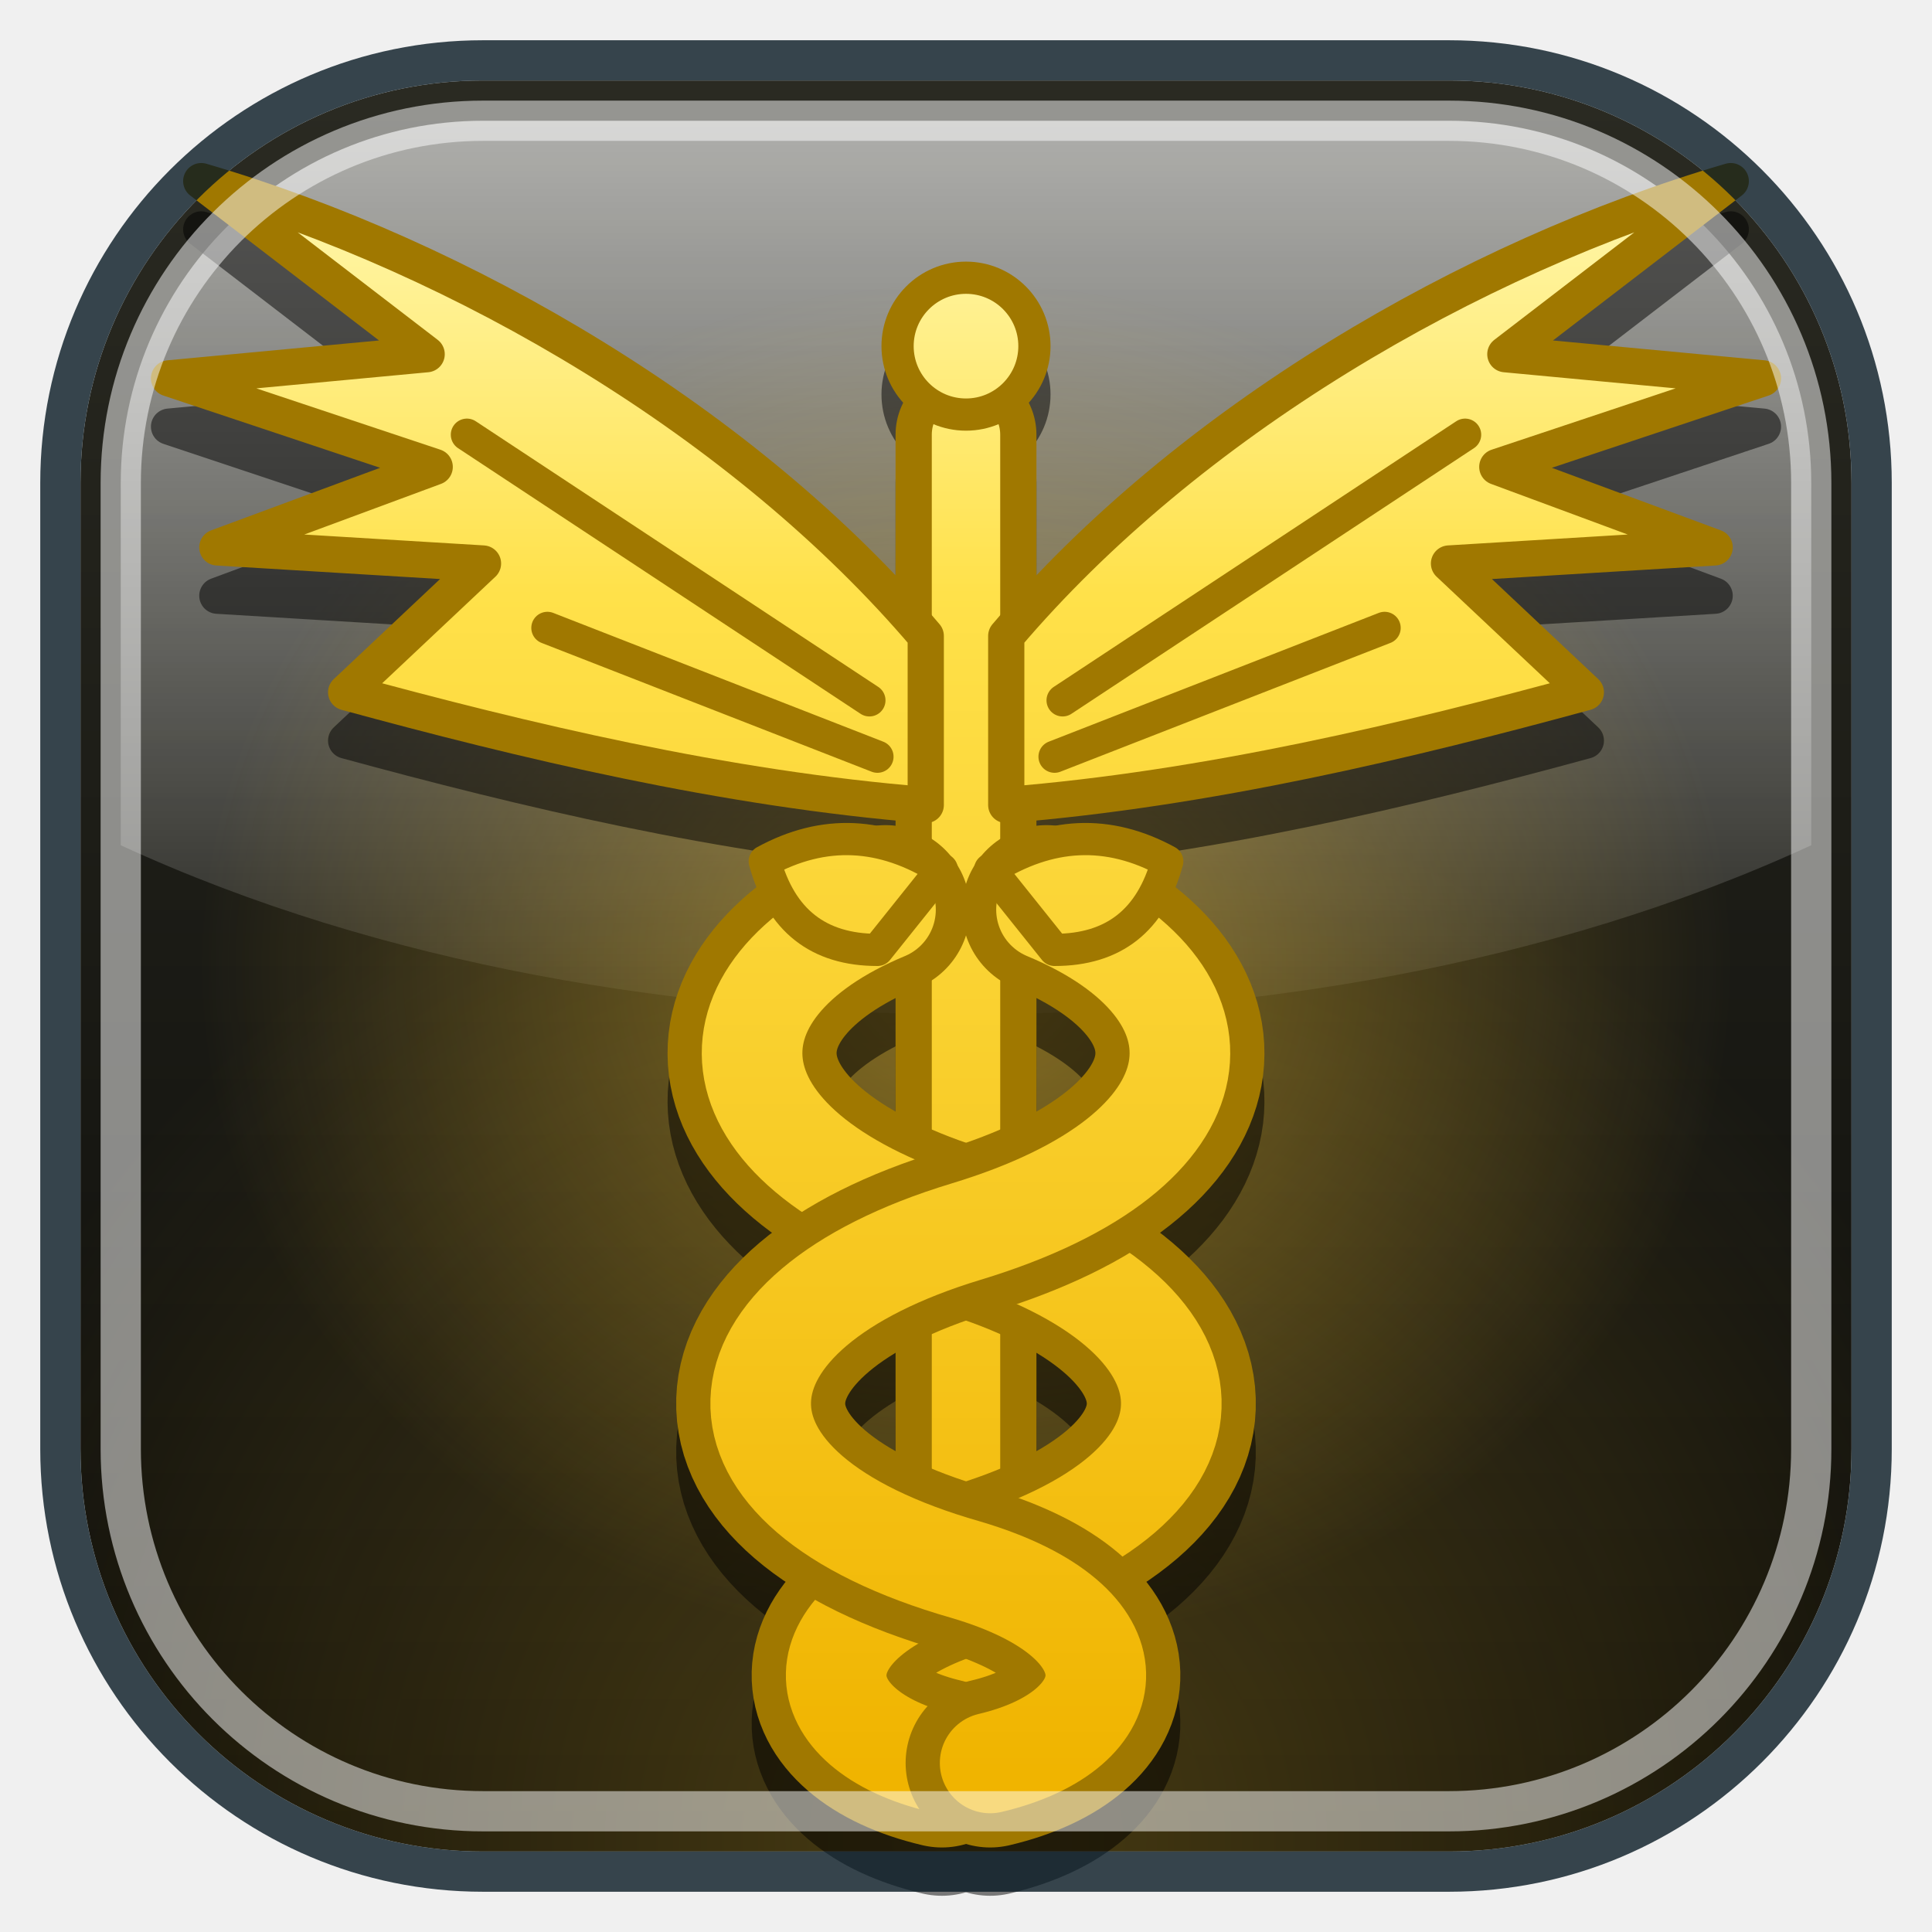
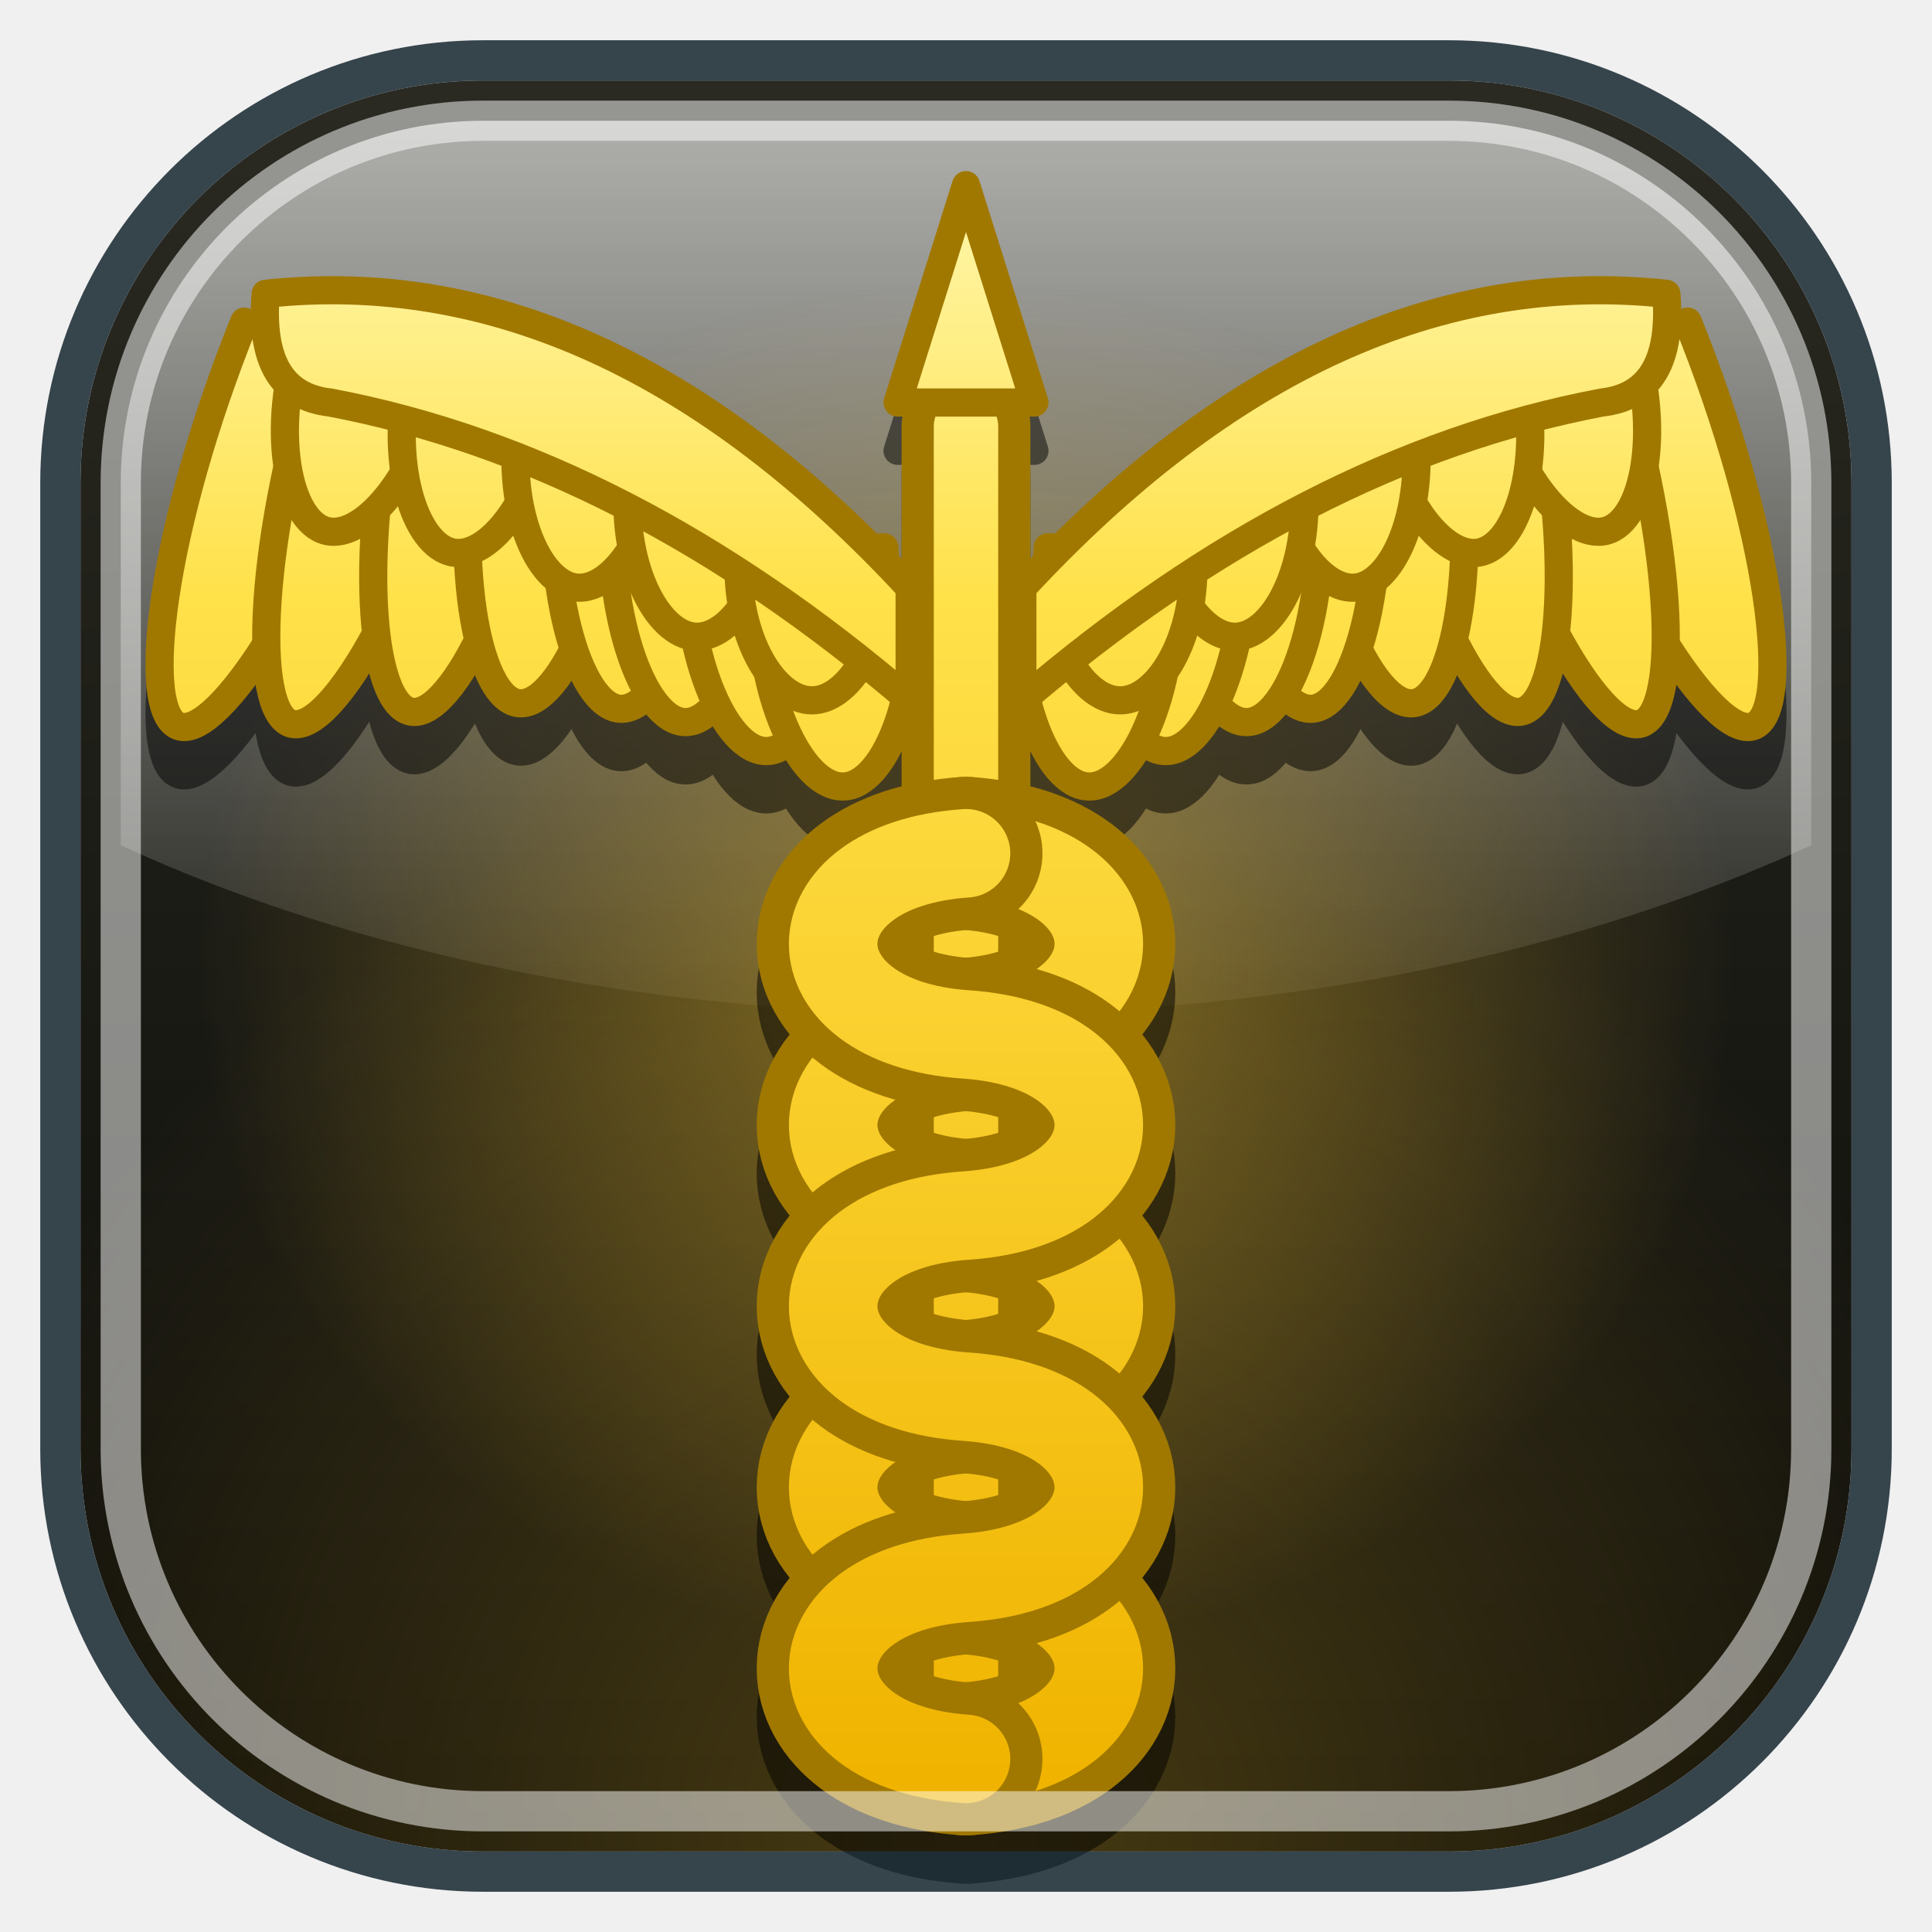
<svg xmlns="http://www.w3.org/2000/svg" width="48" height="48" viewBox="0 0 48 48">
  <defs>
    <linearGradient id="hermes-body" x1="0" y1="0" x2="0" y2="1">
      <stop offset="0" stop-color="#2a2a22" />
      <stop offset="1" stop-color="#0b0b08" />
    </linearGradient>
    <radialGradient id="hermes-glow" cx=".5" cy="1" r=".62">
      <stop offset="0" stop-color="#ffcc33" stop-opacity=".25" />
      <stop offset="1" stop-color="#ffcc33" stop-opacity="0" />
    </radialGradient>
    <linearGradient id="hermes-gloss" x1="0" y1="0" x2="0" y2="1">
      <stop offset="0" stop-color="#fff" stop-opacity=".62" />
      <stop offset="1" stop-color="#fff" stop-opacity=".06" />
    </linearGradient>
    <linearGradient id="hermes-gold" gradientUnits="userSpaceOnUse" x1="0" y1="5" x2="0" y2="44">
      <stop offset="0" stop-color="#fff6a8" />
      <stop offset=".25" stop-color="#ffe14a" />
      <stop offset="1" stop-color="#f0b400" />
    </linearGradient>
    <radialGradient id="hermes-warm" cx=".5" cy=".5" r=".5">
      <stop offset="0" stop-color="#ffcc33" stop-opacity=".45" />
      <stop offset="1" stop-color="#ffcc33" stop-opacity="0" />
    </radialGradient>
  </defs>
  <rect x="2" y="2" width="44" height="44" rx="10" fill="url(#hermes-body)" />
  <rect x="2" y="2" width="44" height="44" rx="10" fill="url(#hermes-glow)" />
  <path d="M3 12a9 9 0 0 1 9-9h24a9 9 0 0 1 9 9v9c-6.5 3-14 4.2-21 4.2S9.5 24 3 21z" fill="url(#hermes-gloss)" />
  <ellipse cx="24" cy="24" rx="19" ry="17" fill="url(#hermes-warm)" />
  <g transform="translate(0 1.2)" opacity=".5">
-     <rect x="22.7" y="9.5" width="2.6" height="35" rx="1.3" fill="#000" stroke="#000" stroke-width=".9" />
-     <g fill="#000" stroke="#000" stroke-width=".9" stroke-linejoin="round">
-       <path d="M23 15.8C18.5 10.5 11.5 6.4 5 4.5L10.6 8.8L4.2 9.4L10.8 11.6L5.4 13.6L12 14L8.6 17.2C13 18.4 18 19.6 23 20Z" />
-       <path d="M23 15.8C18.5 10.5 11.5 6.4 5 4.5L10.6 8.8L4.2 9.4L10.8 11.6L5.4 13.6L12 14L8.6 17.2C13 18.4 18 19.6 23 20Z" transform="translate(48 0) scale(-1 1)" />
+     <rect x="22.8" y="9.4" width="2.4" height="35" rx="1.2" fill="#000" stroke="#000" stroke-width=".8" />
+     <path d="M24 4.6L25.7 10H22.3Z" fill="#000" stroke="#000" stroke-width=".7" stroke-linejoin="round" />
+     <path d="M24 21.2C28.4 21.5 28.4 25.4 24 25.7C19.6 26.0 19.6 29.9 24 30.2C28.4 30.5 28.4 34.4 24 34.7C19.6 35.0 19.6 38.9 24 39.2C28.4 39.5 28.4 43.4 24 43.7" fill="none" stroke="#000" stroke-width="3.8" stroke-linecap="round" />
+     <path d="M24 21.2C28.4 21.5 28.4 25.4 24 25.7C19.6 26.0 19.6 29.9 24 30.2C28.4 30.5 28.4 34.4 24 34.7C19.6 35.0 19.6 38.9 24 39.2C28.4 39.5 28.4 43.4 24 43.7" fill="none" stroke="#000" stroke-width="2.2" stroke-linecap="round" />
+     <path d="M24 21.2C19.6 21.5 19.6 25.4 24 25.7C28.4 26.0 28.4 29.9 24 30.2C19.6 30.5 19.6 34.4 24 34.7C28.4 35.0 28.4 38.9 24 39.2C19.6 39.5 19.6 43.4 24 43.7" fill="none" stroke="#000" stroke-width="3.8" stroke-linecap="round" />
+     <path d="M24 21.2C19.6 21.5 19.6 25.4 24 25.7C28.4 26.0 28.4 29.9 24 30.2C19.6 30.5 19.6 34.4 24 34.7C28.4 35.0 28.4 38.9 24 39.2C19.6 39.5 19.6 43.4 24 43.7" fill="none" stroke="#000" stroke-width="2.2" stroke-linecap="round" />
+     <g fill="#000" stroke="#000" stroke-width="0.7" stroke-linejoin="round">
+       <path d="M6.07 7.99C4.01 13.09 3.45 17.68 4.44 18.04C5.42 18.40 7.94 14.52 9.64 9.29Z" />
+       <path d="M8.01 8.42C6.40 13.33 6.24 17.69 7.24 17.98C8.25 18.26 10.42 14.49 11.66 9.46Z" />
+       <path d="M9.94 9.07C8.87 13.57 9.18 17.48 10.21 17.68C11.23 17.88 12.98 14.37 13.67 9.80Z" />
+       <path d="M11.90 9.90C11.21 13.91 11.84 17.34 12.88 17.47C13.92 17.60 15.36 14.42 15.67 10.36Z" />
+       <path d="M13.86 10.92C13.48 14.53 14.37 17.55 15.41 17.61C16.46 17.66 17.66 14.75 17.66 11.11Z" />
+       <path d="M15.23 11.91C14.98 15.21 15.98 17.92 17.02 17.94C18.07 17.96 19.16 15.28 19.03 11.98Z" />
+       <path d="M17.05 13.10C16.92 16.18 18.00 18.68 19.05 18.66C20.09 18.64 21.10 16.11 20.85 13.03Z" />
+       <path d="M18.88 14.41C18.79 17.28 19.91 19.58 20.96 19.54C22.00 19.51 22.96 17.13 22.67 14.28Z" />
+       <path d="M7.48 8.29C6.69 10.70 7.15 12.95 8.11 13.19C9.07 13.43 10.53 11.66 10.97 9.16Z" />
+       <path d="M10.18 9.10C9.63 11.46 10.29 13.57 11.27 13.73C12.25 13.88 13.54 12.08 13.74 9.66Z" />
+       <path d="M12.90 10.26C12.52 12.54 13.34 14.51 14.33 14.60C15.32 14.68 16.47 12.89 16.49 10.57Z" />
+       <path d="M15.63 11.76C15.38 13.95 16.30 15.78 17.29 15.82C18.28 15.85 19.33 14.09 19.23 11.88Z" />
+       <path d="M18.37 13.60C18.19 15.69 19.18 17.40 20.17 17.40C21.16 17.40 22.15 15.69 21.97 13.60Z" />
+       <path d="M22.6 17.4L22.6 14.6Q15 6.4 6.6 7.3Q6.4 9.8 8.2 10.0Q15.6 11.4 22.6 17.4Z" />
    </g>
-     <circle cx="24" cy="8.6" r="1.7" fill="#000" stroke="#000" stroke-width=".8" />
    <g transform="translate(48 0) scale(-1 1)">
-       <path d="M26 22.6C30.8 24.6 30.6 28.6 24 30.6C17.4 32.6 17 37 24 39C28.4 40.3 28 43 24.6 43.8" fill="none" stroke="#000" stroke-width="4.2" stroke-linecap="round" />
-       <path d="M26 22.6C30.8 24.6 30.6 28.6 24 30.6C17.4 32.6 17 37 24 39C28.4 40.3 28 43 24.6 43.8" fill="none" stroke="#000" stroke-width="2.5" stroke-linecap="round" />
-       <path d="M24.6 21.6Q26.8 20.2 29 21.4Q28.4 23.6 26.2 23.6Z" fill="#000" stroke="#000" stroke-width=".8" stroke-linejoin="round" />
-     </g>
-     <g>
-       <path d="M26 22.6C30.8 24.6 30.6 28.6 24 30.6C17.4 32.6 17 37 24 39C28.4 40.3 28 43 24.6 43.8" fill="none" stroke="#000" stroke-width="4.2" stroke-linecap="round" />
-       <path d="M26 22.6C30.8 24.6 30.6 28.6 24 30.6C17.4 32.6 17 37 24 39C28.4 40.3 28 43 24.6 43.8" fill="none" stroke="#000" stroke-width="2.5" stroke-linecap="round" />
-       <path d="M24.6 21.6Q26.8 20.2 29 21.4Q28.4 23.6 26.2 23.6Z" fill="#000" stroke="#000" stroke-width=".8" stroke-linejoin="round" />
+       <g fill="#000" stroke="#000" stroke-width="0.7" stroke-linejoin="round">
+         <path d="M6.07 7.99C4.01 13.09 3.45 17.68 4.44 18.04C5.42 18.40 7.94 14.52 9.64 9.29Z" />
+         <path d="M8.01 8.42C6.40 13.33 6.24 17.69 7.24 17.98C8.25 18.26 10.42 14.49 11.66 9.46Z" />
+         <path d="M9.94 9.07C8.87 13.57 9.18 17.48 10.21 17.68C11.23 17.88 12.98 14.37 13.67 9.80Z" />
+         <path d="M11.90 9.90C11.21 13.91 11.84 17.34 12.88 17.47C13.92 17.60 15.36 14.42 15.67 10.36Z" />
+         <path d="M13.86 10.92C13.48 14.53 14.37 17.55 15.41 17.61C16.46 17.66 17.66 14.75 17.66 11.11Z" />
+         <path d="M15.23 11.91C14.98 15.21 15.98 17.92 17.02 17.94C18.07 17.96 19.16 15.28 19.03 11.98Z" />
+         <path d="M17.05 13.10C16.92 16.18 18.00 18.68 19.05 18.66C20.09 18.64 21.10 16.11 20.85 13.03Z" />
+         <path d="M18.88 14.41C18.79 17.28 19.91 19.58 20.96 19.54C22.00 19.51 22.96 17.13 22.67 14.28Z" />
+         <path d="M7.48 8.29C6.69 10.70 7.15 12.95 8.11 13.19C9.07 13.43 10.53 11.66 10.97 9.16Z" />
+         <path d="M10.18 9.10C9.63 11.46 10.29 13.57 11.27 13.73C12.25 13.88 13.54 12.08 13.74 9.66Z" />
+         <path d="M12.90 10.26C12.52 12.54 13.34 14.51 14.33 14.60C15.32 14.68 16.47 12.89 16.49 10.57Z" />
+         <path d="M15.63 11.76C15.38 13.95 16.30 15.78 17.29 15.82C18.28 15.85 19.33 14.09 19.23 11.88Z" />
+         <path d="M18.37 13.60C18.19 15.69 19.18 17.40 20.17 17.40C21.16 17.40 22.15 15.69 21.97 13.60Z" />
+         <path d="M22.6 17.4L22.6 14.6Q15 6.4 6.6 7.3Q6.4 9.8 8.2 10.0Q15.6 11.4 22.6 17.4Z" />
+       </g>
    </g>
  </g>
-   <rect x="22.7" y="9.5" width="2.6" height="35" rx="1.3" fill="url(#hermes-gold)" stroke="#a07800" stroke-width=".9" />
-   <g fill="url(#hermes-gold)" stroke="#a07800" stroke-width=".9" stroke-linejoin="round">
-     <path d="M23 15.8C18.5 10.5 11.5 6.4 5 4.5L10.6 8.8L4.2 9.4L10.8 11.6L5.4 13.6L12 14L8.6 17.2C13 18.4 18 19.6 23 20Z" />
-     <path d="M23 15.8C18.5 10.5 11.5 6.4 5 4.5L10.6 8.8L4.2 9.4L10.8 11.6L5.4 13.6L12 14L8.6 17.2C13 18.4 18 19.6 23 20Z" transform="translate(48 0) scale(-1 1)" />
+   <rect x="22.8" y="9.4" width="2.4" height="35" rx="1.2" fill="url(#hermes-gold)" stroke="#a07800" stroke-width=".8" />
+   <path d="M24 4.6L25.7 10H22.3Z" fill="url(#hermes-gold)" stroke="#a07800" stroke-width=".7" stroke-linejoin="round" />
+   <path d="M24 21.2C28.4 21.5 28.4 25.4 24 25.7C19.6 26.0 19.6 29.9 24 30.2C28.4 30.5 28.4 34.4 24 34.7C19.6 35.0 19.6 38.9 24 39.2C28.4 39.5 28.4 43.4 24 43.7" fill="none" stroke="#a07800" stroke-width="3.8" stroke-linecap="round" />
+   <path d="M24 21.2C28.4 21.5 28.4 25.4 24 25.7C19.6 26.0 19.6 29.9 24 30.2C28.4 30.5 28.4 34.4 24 34.7C19.6 35.0 19.6 38.9 24 39.2C28.4 39.5 28.4 43.4 24 43.7" fill="none" stroke="url(#hermes-gold)" stroke-width="2.2" stroke-linecap="round" />
+   <path d="M24 21.2C19.6 21.5 19.6 25.4 24 25.7C28.4 26.0 28.4 29.9 24 30.2C19.6 30.5 19.6 34.4 24 34.7C28.4 35.0 28.4 38.9 24 39.2C19.6 39.5 19.6 43.4 24 43.7" fill="none" stroke="#a07800" stroke-width="3.8" stroke-linecap="round" />
+   <path d="M24 21.2C19.6 21.5 19.6 25.4 24 25.7C28.4 26.0 28.4 29.9 24 30.2C19.6 30.5 19.6 34.4 24 34.7C28.4 35.0 28.4 38.9 24 39.2C19.6 39.5 19.6 43.4 24 43.7" fill="none" stroke="url(#hermes-gold)" stroke-width="2.2" stroke-linecap="round" />
+   <g fill="url(#hermes-gold)" stroke="#a07800" stroke-width="0.7" stroke-linejoin="round">
+     <path d="M6.07 7.99C4.01 13.09 3.45 17.68 4.44 18.04C5.42 18.40 7.94 14.52 9.64 9.29Z" />
+     <path d="M8.01 8.42C6.40 13.33 6.24 17.69 7.24 17.98C8.25 18.26 10.42 14.49 11.66 9.46Z" />
+     <path d="M9.94 9.07C8.87 13.57 9.18 17.48 10.21 17.68C11.23 17.88 12.98 14.37 13.67 9.80Z" />
+     <path d="M11.90 9.90C11.21 13.91 11.84 17.34 12.88 17.47C13.92 17.60 15.36 14.42 15.67 10.36Z" />
+     <path d="M13.86 10.92C13.48 14.53 14.37 17.55 15.41 17.61C16.46 17.66 17.66 14.75 17.66 11.11Z" />
+     <path d="M15.23 11.91C14.98 15.21 15.98 17.92 17.02 17.94C18.07 17.96 19.16 15.28 19.03 11.98Z" />
+     <path d="M17.05 13.10C16.92 16.18 18.00 18.68 19.05 18.66C20.09 18.64 21.10 16.11 20.85 13.03Z" />
+     <path d="M18.88 14.41C18.79 17.28 19.91 19.58 20.96 19.54C22.00 19.51 22.96 17.13 22.67 14.28Z" />
+     <path d="M7.48 8.29C6.69 10.70 7.15 12.95 8.11 13.19C9.07 13.43 10.53 11.66 10.97 9.16Z" />
+     <path d="M10.18 9.10C9.63 11.46 10.29 13.57 11.27 13.73C12.25 13.88 13.54 12.08 13.74 9.66Z" />
+     <path d="M12.90 10.26C12.52 12.54 13.34 14.51 14.33 14.60C15.32 14.68 16.47 12.89 16.49 10.57Z" />
+     <path d="M15.63 11.76C15.38 13.95 16.30 15.78 17.29 15.82C18.28 15.85 19.33 14.09 19.23 11.88Z" />
+     <path d="M18.37 13.60C18.19 15.69 19.18 17.40 20.17 17.40C21.16 17.40 22.15 15.69 21.97 13.60Z" />
+     <path d="M22.6 17.4L22.6 14.6Q15 6.4 6.6 7.3Q6.4 9.8 8.2 10.0Q15.6 11.4 22.6 17.4Z" />
  </g>
-   <g fill="none" stroke="#a07800" stroke-width=".8" stroke-linecap="round">
-     <path d="M21.6 17.4L11.6 10.8M21.8 18.8L13.6 15.6" />
-     <path d="M21.6 17.4L11.6 10.8M21.8 18.8L13.6 15.6" transform="translate(48 0) scale(-1 1)" />
-   </g>
-   <circle cx="24" cy="8.6" r="1.7" fill="url(#hermes-gold)" stroke="#a07800" stroke-width=".8" />
  <g transform="translate(48 0) scale(-1 1)">
-     <path d="M26 22.6C30.8 24.6 30.6 28.6 24 30.6C17.4 32.6 17 37 24 39C28.4 40.3 28 43 24.6 43.8" fill="none" stroke="#a07800" stroke-width="4.2" stroke-linecap="round" />
-     <path d="M26 22.6C30.8 24.6 30.6 28.6 24 30.6C17.4 32.6 17 37 24 39C28.4 40.3 28 43 24.6 43.8" fill="none" stroke="url(#hermes-gold)" stroke-width="2.5" stroke-linecap="round" />
-     <path d="M24.6 21.6Q26.8 20.2 29 21.4Q28.4 23.6 26.2 23.6Z" fill="url(#hermes-gold)" stroke="#a07800" stroke-width=".8" stroke-linejoin="round" />
-   </g>
-   <g>
-     <path d="M26 22.6C30.8 24.6 30.6 28.6 24 30.6C17.4 32.6 17 37 24 39C28.4 40.3 28 43 24.6 43.8" fill="none" stroke="#a07800" stroke-width="4.2" stroke-linecap="round" />
-     <path d="M26 22.6C30.8 24.6 30.6 28.6 24 30.6C17.4 32.6 17 37 24 39C28.4 40.3 28 43 24.6 43.8" fill="none" stroke="url(#hermes-gold)" stroke-width="2.5" stroke-linecap="round" />
-     <path d="M24.6 21.6Q26.8 20.2 29 21.4Q28.4 23.6 26.2 23.6Z" fill="url(#hermes-gold)" stroke="#a07800" stroke-width=".8" stroke-linejoin="round" />
+     <g fill="url(#hermes-gold)" stroke="#a07800" stroke-width="0.7" stroke-linejoin="round">
+       <path d="M6.07 7.99C4.01 13.09 3.45 17.68 4.44 18.04C5.42 18.40 7.94 14.52 9.64 9.29Z" />
+       <path d="M8.01 8.42C6.40 13.33 6.24 17.69 7.24 17.98C8.25 18.26 10.42 14.49 11.66 9.46Z" />
+       <path d="M9.94 9.07C8.87 13.57 9.18 17.48 10.21 17.68C11.23 17.88 12.98 14.37 13.67 9.80Z" />
+       <path d="M11.90 9.90C11.21 13.91 11.84 17.34 12.88 17.47C13.92 17.60 15.36 14.42 15.67 10.36Z" />
+       <path d="M13.86 10.92C13.48 14.53 14.37 17.55 15.41 17.61C16.46 17.66 17.66 14.75 17.66 11.11Z" />
+       <path d="M15.23 11.91C14.98 15.21 15.98 17.92 17.02 17.94C18.07 17.96 19.16 15.28 19.03 11.98Z" />
+       <path d="M17.05 13.10C16.92 16.18 18.00 18.68 19.05 18.66C20.09 18.64 21.10 16.11 20.85 13.03Z" />
+       <path d="M18.88 14.41C18.79 17.28 19.91 19.58 20.96 19.54C22.00 19.51 22.96 17.13 22.67 14.28Z" />
+       <path d="M7.48 8.29C6.69 10.70 7.15 12.95 8.11 13.19C9.07 13.43 10.53 11.66 10.97 9.16Z" />
+       <path d="M10.18 9.10C9.63 11.46 10.29 13.57 11.27 13.73C12.25 13.88 13.54 12.08 13.74 9.66Z" />
+       <path d="M12.90 10.26C12.52 12.54 13.34 14.51 14.33 14.60C15.32 14.68 16.47 12.89 16.49 10.57Z" />
+       <path d="M15.63 11.76C15.38 13.95 16.30 15.78 17.29 15.82C18.28 15.85 19.33 14.09 19.23 11.88Z" />
+       <path d="M18.37 13.60C18.19 15.69 19.18 17.40 20.17 17.40C21.16 17.40 22.15 15.69 21.97 13.60Z" />
+       <path d="M22.6 17.4L22.6 14.6Q15 6.4 6.6 7.3Q6.4 9.8 8.2 10.0Q15.6 11.4 22.6 17.4Z" />
+     </g>
  </g>
  <rect x="3" y="3" width="42" height="42" rx="9" fill="none" stroke="#fff" stroke-opacity=".5" />
  <rect x="1.5" y="1.5" width="45" height="45" rx="10.5" fill="none" stroke="#081a24" stroke-opacity=".8" />
</svg>
